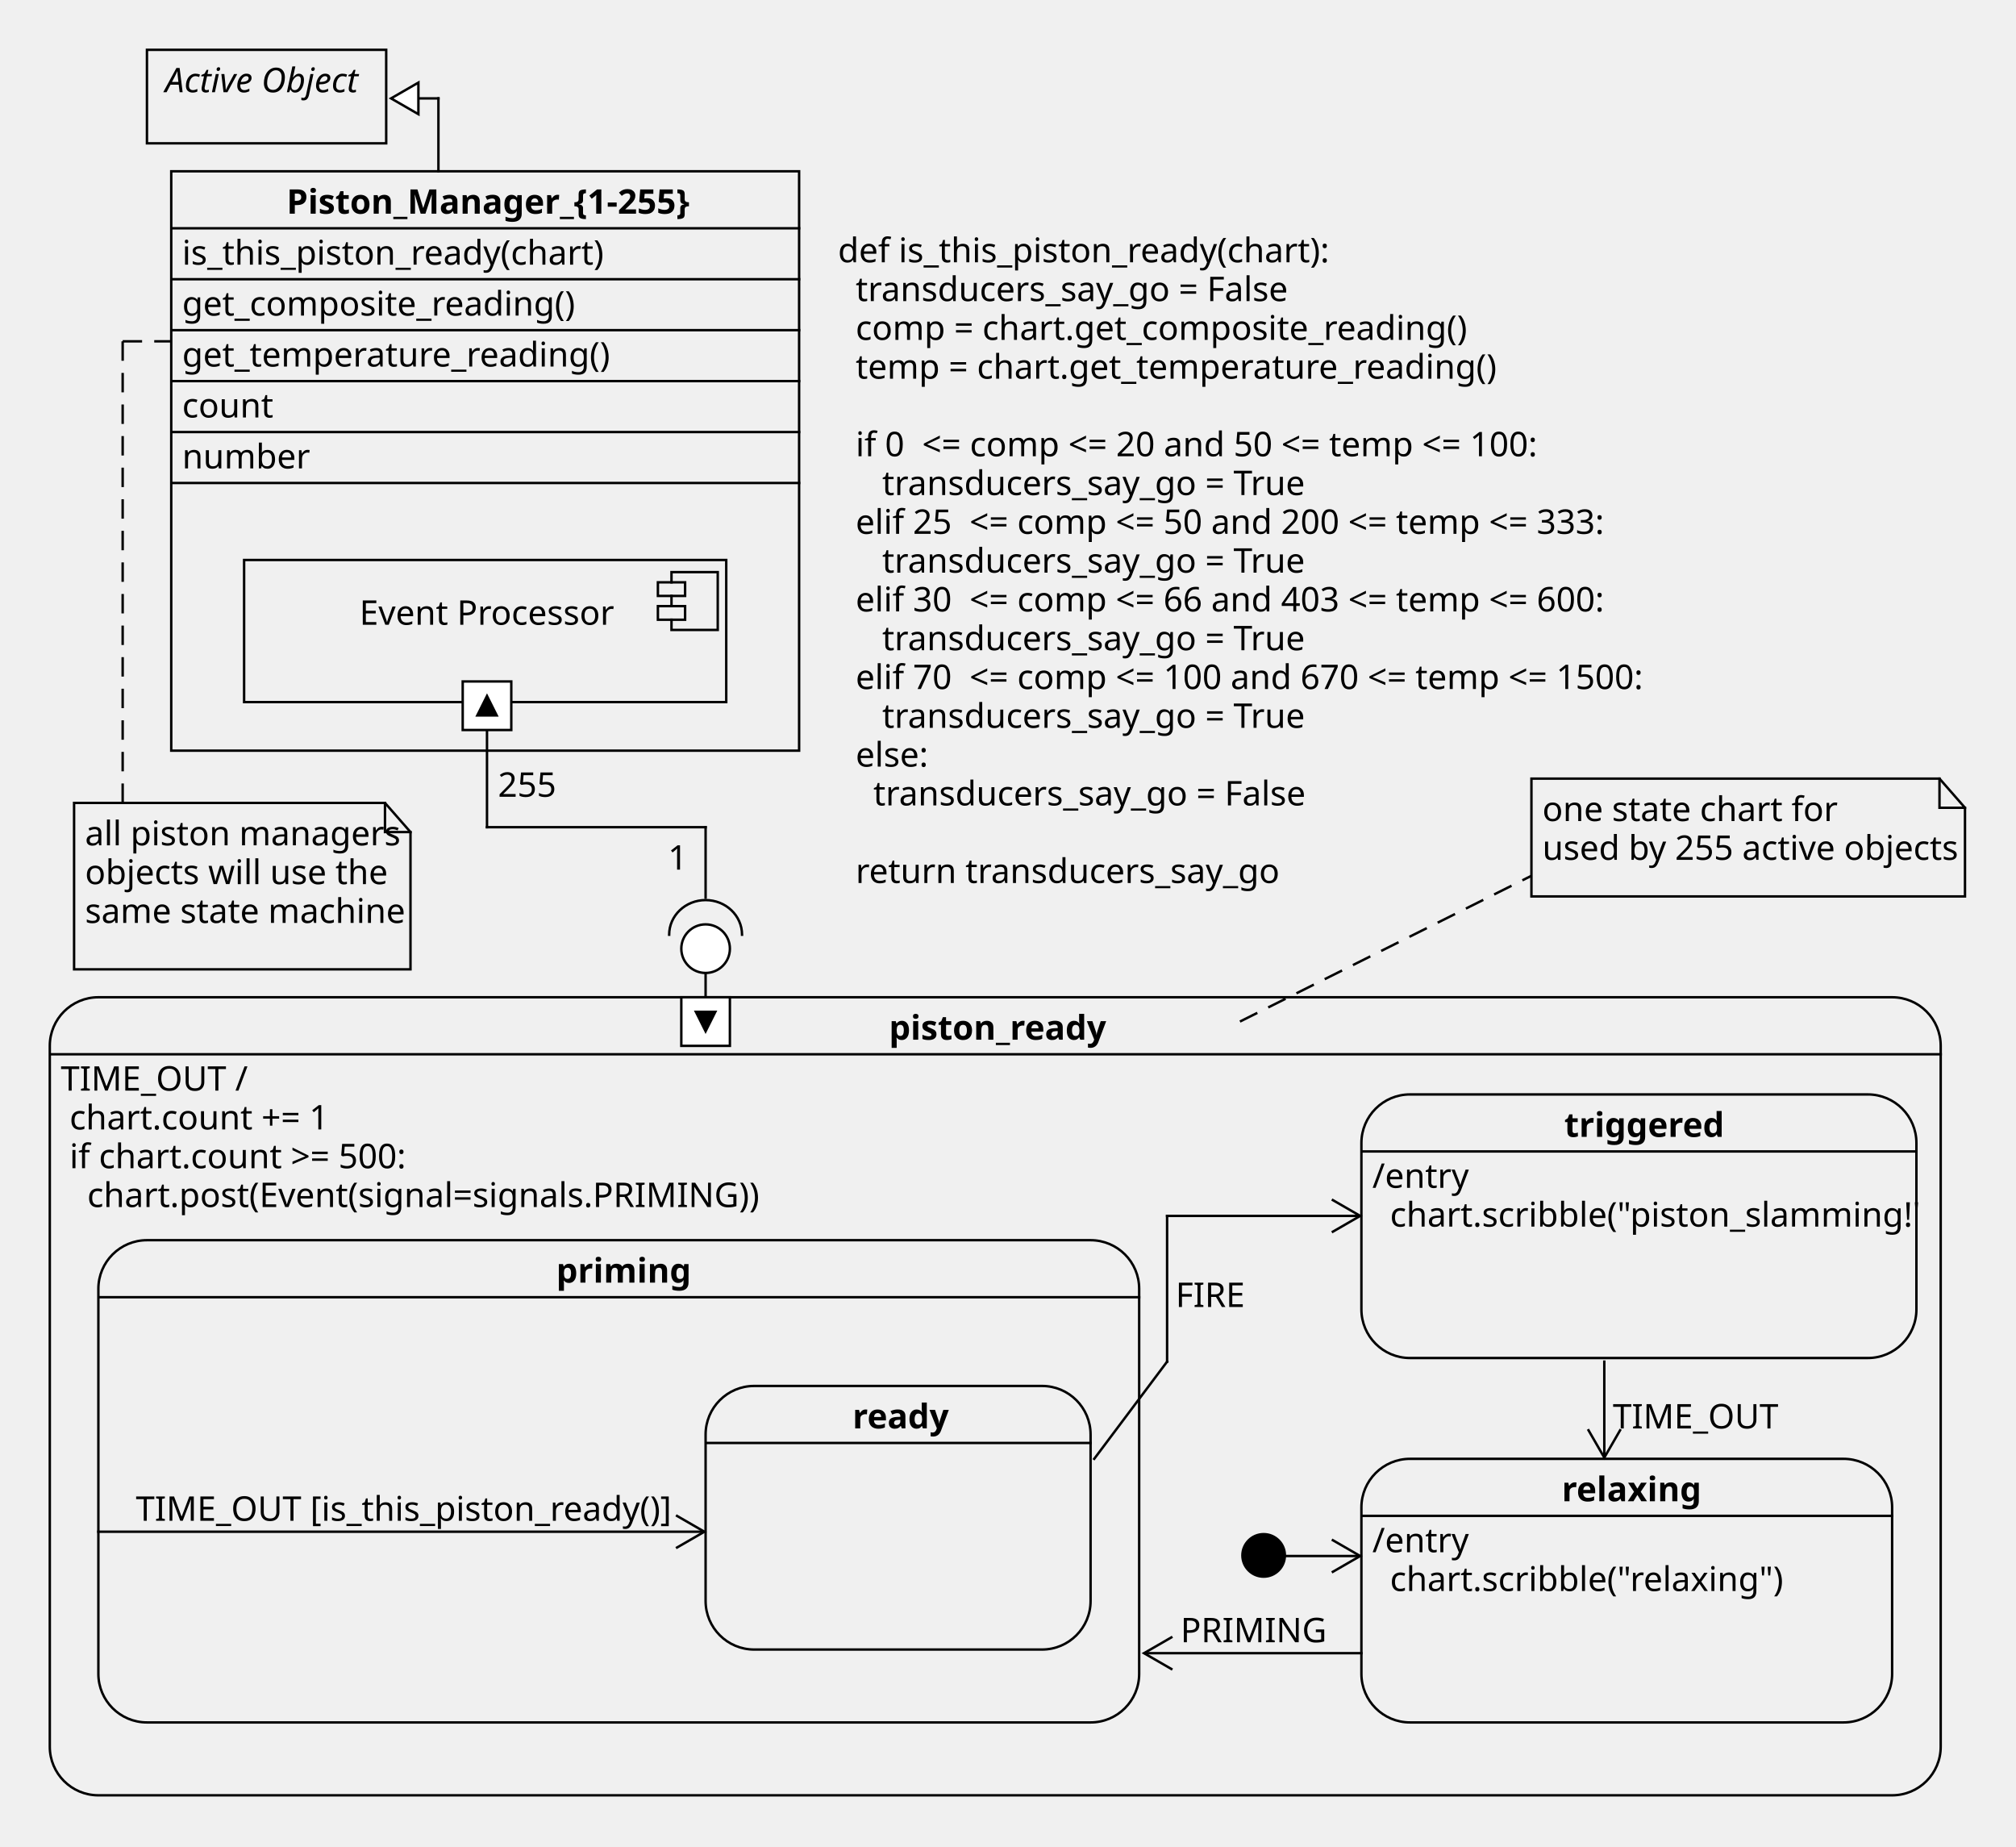
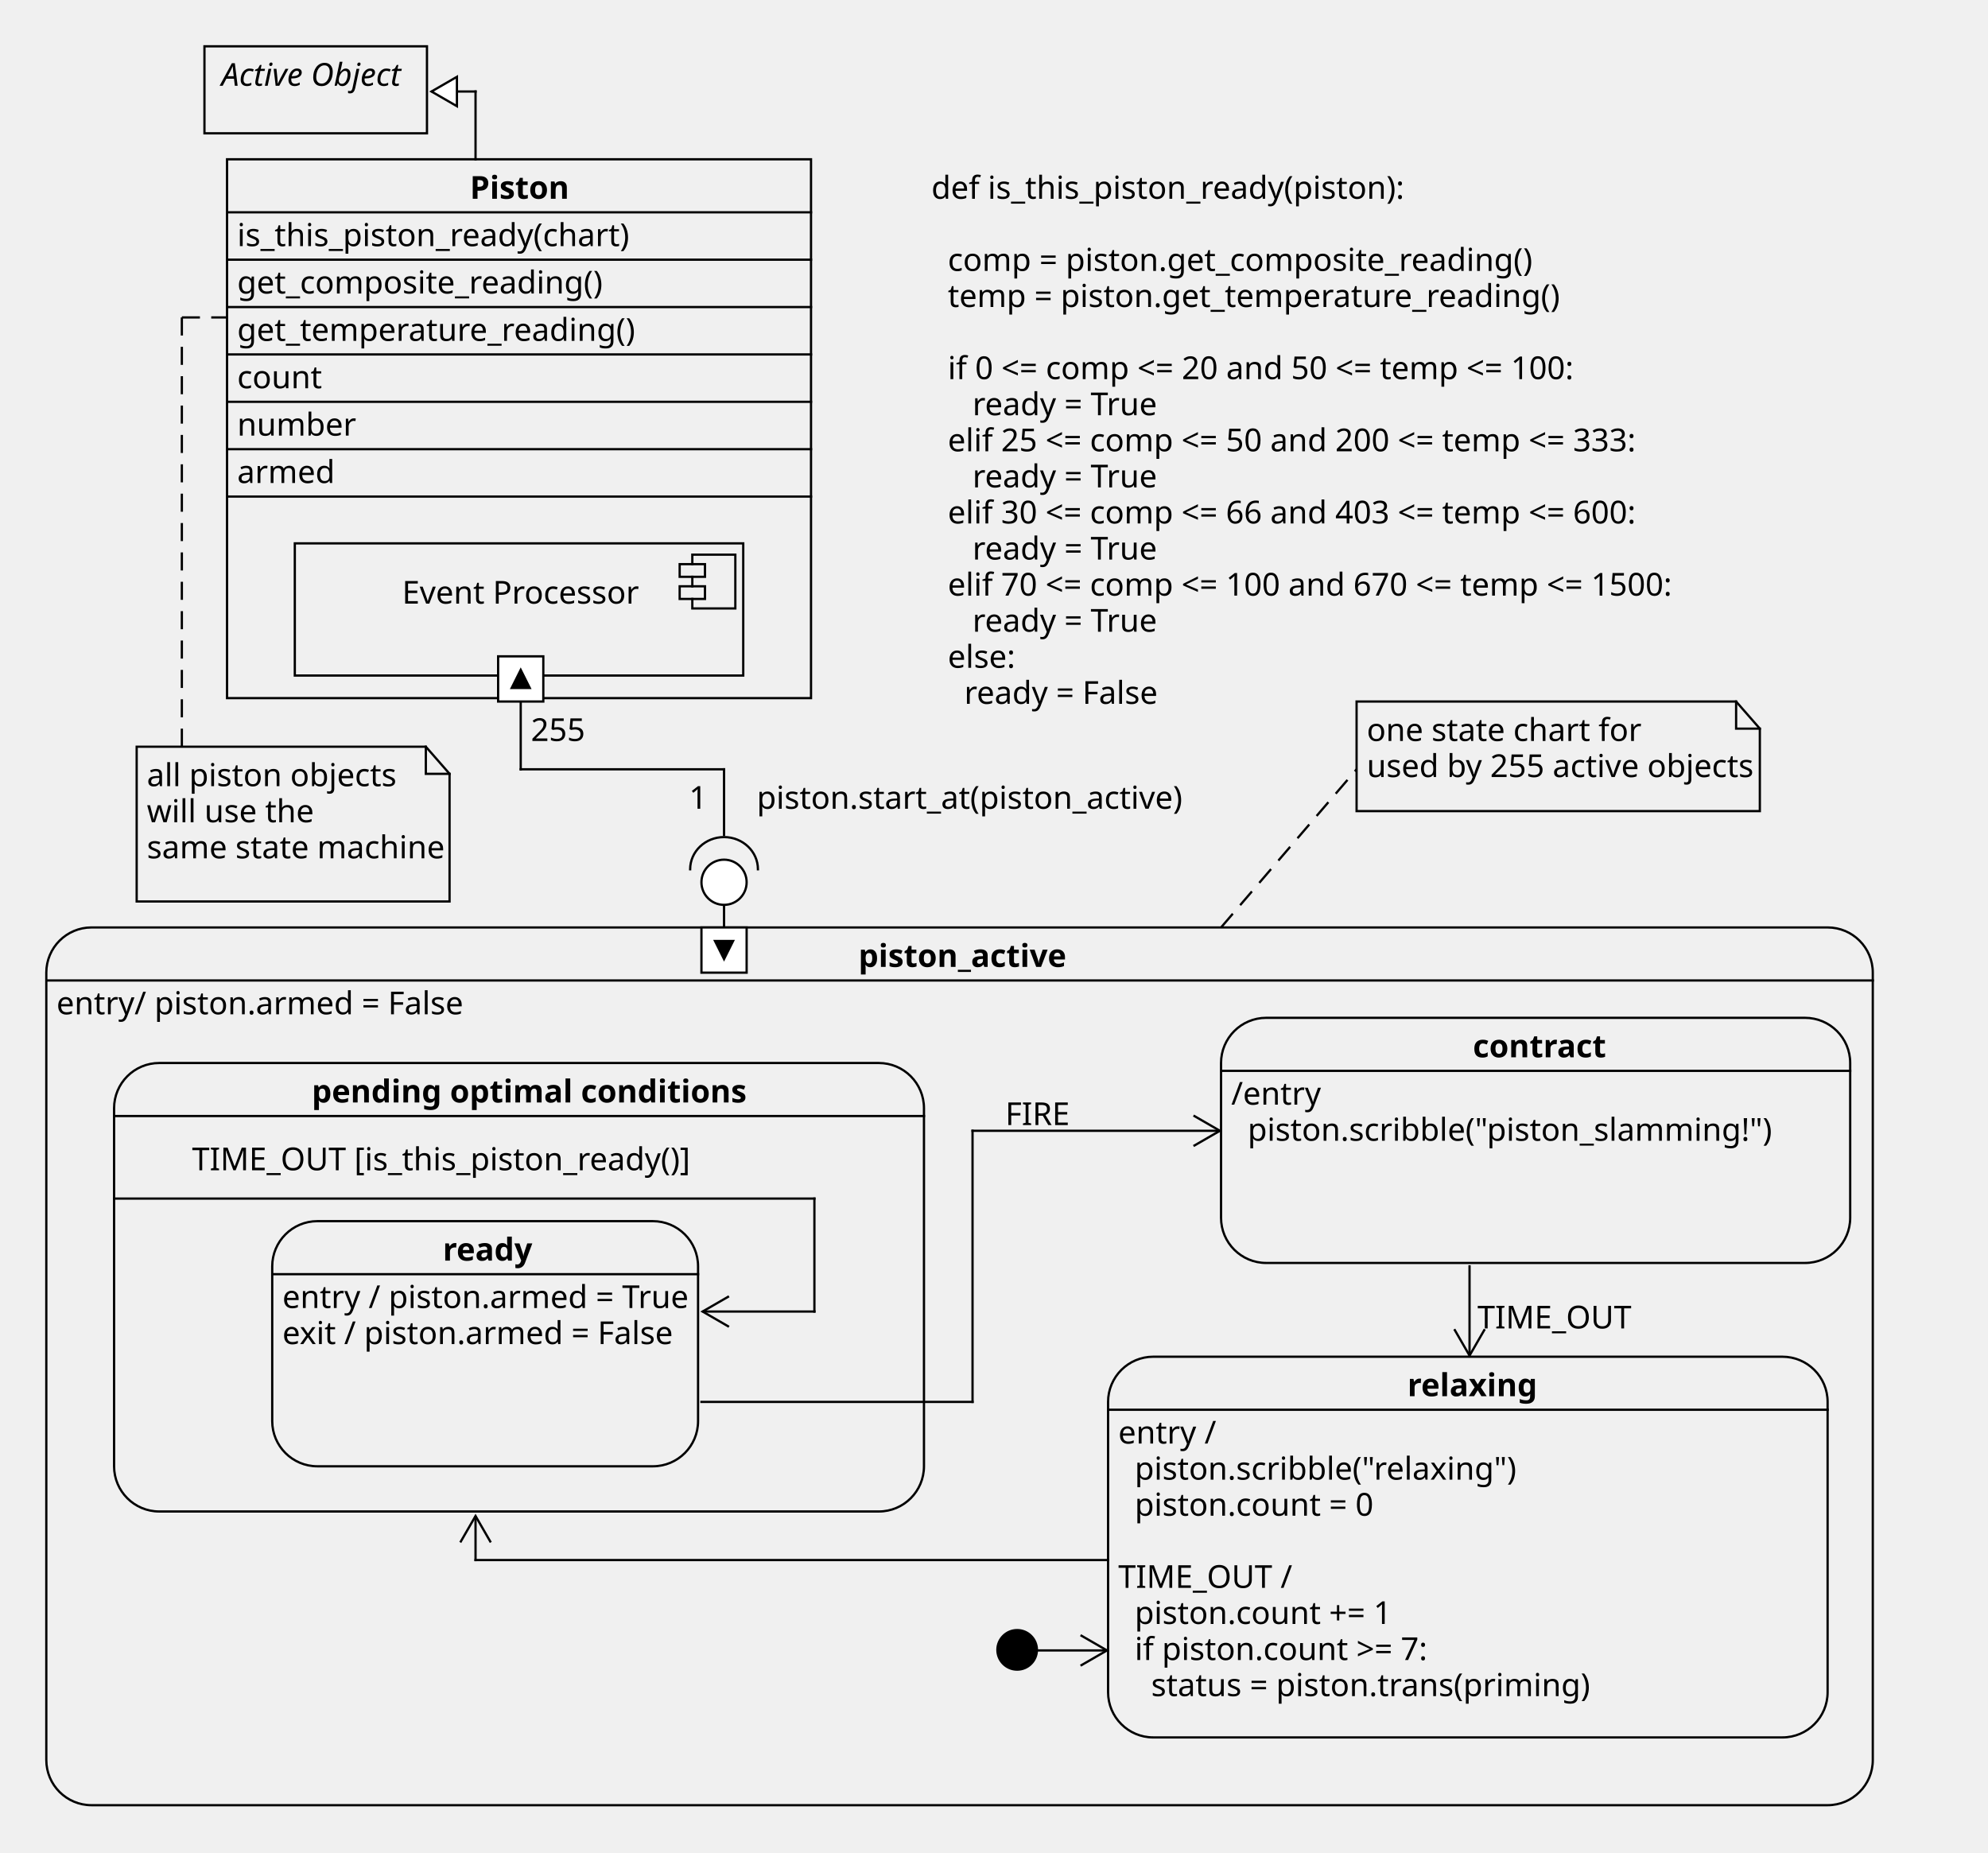
- <svg xmlns="http://www.w3.org/2000/svg" fill-opacity="1" color-rendering="auto" color-interpolation="auto" text-rendering="auto" stroke="black" stroke-linecap="square" width="830" stroke-miterlimit="10" shape-rendering="auto" stroke-opacity="1" fill="black" stroke-dasharray="none" font-weight="normal" stroke-width="1" viewBox="290 100 830 760" height="760" font-family="'Dialog'" font-style="normal" stroke-linejoin="miter" font-size="12px" stroke-dashoffset="0" image-rendering="auto">
+ <svg xmlns="http://www.w3.org/2000/svg" fill-opacity="1" color-rendering="auto" color-interpolation="auto" text-rendering="auto" stroke="black" stroke-linecap="square" width="880" stroke-miterlimit="10" shape-rendering="auto" stroke-opacity="1" fill="black" stroke-dasharray="none" font-weight="normal" stroke-width="1" viewBox="30 -10 880 820" height="820" font-family="'Dialog'" font-style="normal" stroke-linejoin="miter" font-size="12px" stroke-dashoffset="0" image-rendering="auto">
  <defs id="genericDefs" />
  <g>
    <defs id="defs1">
      <clipPath clipPathUnits="userSpaceOnUse" id="clipPath1">
        <path d="M0 0 L2147483647 0 L2147483647 2147483647 L0 2147483647 L0 0 Z" />
      </clipPath>
      <clipPath clipPathUnits="userSpaceOnUse" id="clipPath2">
+         <path d="M0 0 L0 30 L200 30 L200 0 Z" />
+       </clipPath>
+       <clipPath clipPathUnits="userSpaceOnUse" id="clipPath3">
+         <path d="M0 0 L0 30 L60 30 L60 0 Z" />
+       </clipPath>
+       <clipPath clipPathUnits="userSpaceOnUse" id="clipPath4">
+         <path d="M0 0 L0 30 L240 30 L240 0 Z" />
+       </clipPath>
+       <clipPath clipPathUnits="userSpaceOnUse" id="clipPath5">
        <path d="M0 0 L0 30 L20 30 L20 0 Z" />
      </clipPath>
-       <clipPath clipPathUnits="userSpaceOnUse" id="clipPath3">
+       <clipPath clipPathUnits="userSpaceOnUse" id="clipPath6">
        <path d="M0 0 L0 30 L40 30 L40 0 Z" />
      </clipPath>
-       <clipPath clipPathUnits="userSpaceOnUse" id="clipPath4">
+       <clipPath clipPathUnits="userSpaceOnUse" id="clipPath7">
        <path d="M0 0 L0 70 L140 70 L140 0 Z" />
      </clipPath>
-       <clipPath clipPathUnits="userSpaceOnUse" id="clipPath5">
+       <clipPath clipPathUnits="userSpaceOnUse" id="clipPath8">
        <path d="M0 0 L0 50 L180 50 L180 0 Z" />
      </clipPath>
-       <clipPath clipPathUnits="userSpaceOnUse" id="clipPath6">
-         <path d="M0 0 L0 330 L440 330 L440 0 Z" />
-       </clipPath>
-       <clipPath clipPathUnits="userSpaceOnUse" id="clipPath7">
+       <clipPath clipPathUnits="userSpaceOnUse" id="clipPath9">
        <path d="M0 0 L0 20 L20 20 L20 0 Z" />
      </clipPath>
-       <clipPath clipPathUnits="userSpaceOnUse" id="clipPath8">
+       <clipPath clipPathUnits="userSpaceOnUse" id="clipPath10">
        <path d="M0 0 L0 60 L200 60 L200 0 Z" />
      </clipPath>
-       <clipPath clipPathUnits="userSpaceOnUse" id="clipPath9">
-         <path d="M0 0 L0 330 L780 330 L780 0 Z" />
-       </clipPath>
-       <clipPath clipPathUnits="userSpaceOnUse" id="clipPath10">
-         <path d="M0 0 L0 110 L220 110 L220 0 Z" />
-       </clipPath>
      <clipPath clipPathUnits="userSpaceOnUse" id="clipPath11">
-         <path d="M0 0 L0 110 L230 110 L230 0 Z" />
+         <path d="M0 0 L0 390 L810 390 L810 0 Z" />
      </clipPath>
      <clipPath clipPathUnits="userSpaceOnUse" id="clipPath12">
-         <path d="M0 0 L0 200 L430 200 L430 0 Z" />
+         <path d="M0 0 L0 170 L320 170 L320 0 Z" />
      </clipPath>
      <clipPath clipPathUnits="userSpaceOnUse" id="clipPath13">
-         <path d="M0 0 L0 110 L160 110 L160 0 Z" />
+         <path d="M0 0 L0 110 L280 110 L280 0 Z" />
      </clipPath>
      <clipPath clipPathUnits="userSpaceOnUse" id="clipPath14">
+         <path d="M0 0 L0 200 L360 200 L360 0 Z" />
+       </clipPath>
+       <clipPath clipPathUnits="userSpaceOnUse" id="clipPath15">
+         <path d="M0 0 L0 110 L190 110 L190 0 Z" />
+       </clipPath>
+       <clipPath clipPathUnits="userSpaceOnUse" id="clipPath16">
        <path d="M0 0 L0 40 L100 40 L100 0 Z" />
      </clipPath>
-       <clipPath clipPathUnits="userSpaceOnUse" id="clipPath15">
+       <clipPath clipPathUnits="userSpaceOnUse" id="clipPath17">
        <path d="M0 0 L0 240 L260 240 L260 0 Z" />
      </clipPath>
-       <clipPath clipPathUnits="userSpaceOnUse" id="clipPath16">
+       <clipPath clipPathUnits="userSpaceOnUse" id="clipPath18">
+         <path d="M0 0 L0 270 L460 270 L460 0 Z" />
+       </clipPath>
+       <clipPath clipPathUnits="userSpaceOnUse" id="clipPath19">
        <path d="M0 0 L0 220 L50 220 L50 0 Z" />
      </clipPath>
-       <clipPath clipPathUnits="userSpaceOnUse" id="clipPath17">
-         <path d="M0 0 L0 90 L150 90 L150 0 Z" />
-       </clipPath>
-       <clipPath clipPathUnits="userSpaceOnUse" id="clipPath18">
+       <clipPath clipPathUnits="userSpaceOnUse" id="clipPath20">
+         <path d="M0 0 L0 100 L90 100 L90 0 Z" />
+       </clipPath>
+       <clipPath clipPathUnits="userSpaceOnUse" id="clipPath21">
        <path d="M0 0 L0 30 L70 30 L70 0 Z" />
      </clipPath>
-       <clipPath clipPathUnits="userSpaceOnUse" id="clipPath19">
+       <clipPath clipPathUnits="userSpaceOnUse" id="clipPath22">
        <path d="M0 0 L0 60 L30 60 L30 0 Z" />
      </clipPath>
-       <clipPath clipPathUnits="userSpaceOnUse" id="clipPath20">
-         <path d="M0 0 L0 120 L130 120 L130 0 Z" />
-       </clipPath>
-       <clipPath clipPathUnits="userSpaceOnUse" id="clipPath21">
-         <path d="M0 0 L0 40 L120 40 L120 0 Z" />
-       </clipPath>
-       <clipPath clipPathUnits="userSpaceOnUse" id="clipPath22">
+       <clipPath clipPathUnits="userSpaceOnUse" id="clipPath23">
+         <path d="M0 0 L0 110 L130 110 L130 0 Z" />
+       </clipPath>
+       <clipPath clipPathUnits="userSpaceOnUse" id="clipPath24">
+         <path d="M0 0 L0 50 L310 50 L310 0 Z" />
+       </clipPath>
+       <clipPath clipPathUnits="userSpaceOnUse" id="clipPath25">
        <path d="M0 0 L0 70 L100 70 L100 0 Z" />
      </clipPath>
-       <clipPath clipPathUnits="userSpaceOnUse" id="clipPath23">
-         <path d="M0 0 L0 130 L140 130 L140 0 Z" />
-       </clipPath>
-       <clipPath clipPathUnits="userSpaceOnUse" id="clipPath24">
-         <path d="M0 0 L0 40 L280 40 L280 0 Z" />
-       </clipPath>
-       <clipPath clipPathUnits="userSpaceOnUse" id="clipPath25">
+       <clipPath clipPathUnits="userSpaceOnUse" id="clipPath26">
+         <path d="M0 0 L0 150 L260 150 L260 0 Z" />
+       </clipPath>
+       <clipPath clipPathUnits="userSpaceOnUse" id="clipPath27">
+         <path d="M0 0 L0 80 L340 80 L340 0 Z" />
+       </clipPath>
+       <clipPath clipPathUnits="userSpaceOnUse" id="clipPath28">
        <path d="M0 0 L0 60 L50 60 L50 0 Z" />
      </clipPath>
    </defs>
-     <g font-family="sans-serif" font-size="14px" transform="translate(560,440)">
-       <text x="5" xml:space="preserve" y="17.969" clip-path="url(#clipPath2)" stroke="none">1</text>
-     </g>
-     <g font-family="sans-serif" font-size="14px" transform="translate(490,410)">
-       <text x="5" xml:space="preserve" y="17.969" clip-path="url(#clipPath3)" stroke="none">255</text>
-     </g>
-     <g fill="rgb(255,255,255)" fill-opacity="0" transform="translate(320,430)" stroke-opacity="0" stroke="rgb(255,255,255)">
-       <path d="M0.5 0.5 L128.5 0.5 L139 12.5 L139 69 L0.5 69 Z" stroke="none" clip-path="url(#clipPath4)" />
-     </g>
-     <g transform="translate(320,430)">
-       <path fill="none" d="M0.5 0.5 L128.5 0.5 L139 12.5 L139 69 L0.5 69 Z" clip-path="url(#clipPath4)" />
-       <path fill="none" d="M128.5 0.5 L128.5 12.5 L139 12.5" clip-path="url(#clipPath4)" />
-       <text x="5" font-size="14px" y="17.969" clip-path="url(#clipPath4)" font-family="sans-serif" stroke="none" xml:space="preserve">all piston managers</text>
-       <text x="5" font-size="14px" y="33.938" clip-path="url(#clipPath4)" font-family="sans-serif" stroke="none" xml:space="preserve">objects will use the</text>
-       <text x="5" font-size="14px" y="49.906" clip-path="url(#clipPath4)" font-family="sans-serif" stroke="none" xml:space="preserve">same state machine</text>
-     </g>
-     <g fill="rgb(255,255,255)" fill-opacity="0" transform="translate(920,420)" stroke-opacity="0" stroke="rgb(255,255,255)">
-       <path d="M0.5 0.5 L168.5 0.5 L179 12.5 L179 49 L0.5 49 Z" stroke="none" clip-path="url(#clipPath5)" />
-     </g>
-     <g transform="translate(920,420)">
-       <path fill="none" d="M0.5 0.5 L168.5 0.5 L179 12.5 L179 49 L0.5 49 Z" clip-path="url(#clipPath5)" />
-       <path fill="none" d="M168.5 0.5 L168.5 12.5 L179 12.5" clip-path="url(#clipPath5)" />
-       <text x="5" font-size="14px" y="17.969" clip-path="url(#clipPath5)" font-family="sans-serif" stroke="none" xml:space="preserve">one state chart for </text>
-       <text x="5" font-size="14px" y="33.938" clip-path="url(#clipPath5)" font-family="sans-serif" stroke="none" xml:space="preserve">used by 255 active objects</text>
-     </g>
-     <g font-family="sans-serif" font-size="14px" transform="translate(630,190)">
-       <text x="5" xml:space="preserve" y="17.969" clip-path="url(#clipPath6)" stroke="none">def is_this_piston_ready(chart):</text>
-       <text x="5" xml:space="preserve" y="33.938" clip-path="url(#clipPath6)" stroke="none">  transducers_say_go = False</text>
-       <text x="5" xml:space="preserve" y="49.906" clip-path="url(#clipPath6)" stroke="none">  comp = chart.get_composite_reading()</text>
-       <text x="5" xml:space="preserve" y="65.875" clip-path="url(#clipPath6)" stroke="none">  temp = chart.get_temperature_reading()</text>
-       <text x="5" xml:space="preserve" y="81.844" clip-path="url(#clipPath6)" stroke="none"> </text>
-       <text x="5" xml:space="preserve" y="97.812" clip-path="url(#clipPath6)" stroke="none">  if 0  &lt;= comp &lt;= 20 and 50 &lt;= temp &lt;= 100:</text>
-       <text x="5" xml:space="preserve" y="113.781" clip-path="url(#clipPath6)" stroke="none">     transducers_say_go = True</text>
-       <text x="5" xml:space="preserve" y="129.75" clip-path="url(#clipPath6)" stroke="none">  elif 25  &lt;= comp &lt;= 50 and 200 &lt;= temp &lt;= 333:</text>
-       <text x="5" xml:space="preserve" y="145.719" clip-path="url(#clipPath6)" stroke="none">     transducers_say_go = True</text>
-       <text x="5" xml:space="preserve" y="161.688" clip-path="url(#clipPath6)" stroke="none">  elif 30  &lt;= comp &lt;= 66 and 403 &lt;= temp &lt;= 600:</text>
-       <text x="5" xml:space="preserve" y="177.656" clip-path="url(#clipPath6)" stroke="none">     transducers_say_go = True</text>
-       <text x="5" xml:space="preserve" y="193.625" clip-path="url(#clipPath6)" stroke="none">  elif 70  &lt;= comp &lt;= 100 and 670 &lt;= temp &lt;= 1500:</text>
-       <text x="5" xml:space="preserve" y="209.594" clip-path="url(#clipPath6)" stroke="none">     transducers_say_go = True</text>
-       <text x="5" xml:space="preserve" y="225.562" clip-path="url(#clipPath6)" stroke="none">  else:</text>
-       <text x="5" xml:space="preserve" y="241.531" clip-path="url(#clipPath6)" stroke="none">    transducers_say_go = False</text>
-       <text x="5" xml:space="preserve" y="257.5" clip-path="url(#clipPath6)" stroke="none">    </text>
-       <text x="5" xml:space="preserve" y="273.469" clip-path="url(#clipPath6)" stroke="none">  return transducers_say_go</text>
-       <text x="5" xml:space="preserve" y="321.375" clip-path="url(#clipPath6)" stroke="none">     </text>
-     </g>
-     <g transform="translate(800,730)">
-       <circle r="8.75" clip-path="url(#clipPath7)" cx="10.25" cy="10.25" stroke="none" />
-       <circle fill="none" r="8.75" clip-path="url(#clipPath7)" cx="10.25" cy="10.25" />
-     </g>
-     <g fill="rgb(255,255,255)" fill-opacity="0" transform="translate(390,330)" stroke-opacity="0" stroke="rgb(255,255,255)">
-       <rect x="170.86" width="11.2" height="5.6" y="9.7" clip-path="url(#clipPath8)" stroke="none" />
-     </g>
-     <g transform="translate(390,330)">
-       <rect fill="none" x="170.86" width="11.2" height="5.6" y="9.7" clip-path="url(#clipPath8)" />
-     </g>
-     <g fill="rgb(255,255,255)" fill-opacity="0" transform="translate(390,330)" stroke-opacity="0" stroke="rgb(255,255,255)">
-       <rect x="170.86" width="11.2" height="5.6" y="19.5" clip-path="url(#clipPath8)" stroke="none" />
-     </g>
-     <g transform="translate(390,330)">
-       <rect fill="none" x="170.86" width="11.2" height="5.6" y="19.5" clip-path="url(#clipPath8)" />
-       <path fill="none" d="M176.46 15.3 L176.46 19.5" clip-path="url(#clipPath8)" />
-       <path fill="none" d="M176.46 9.7 L176.46 5.5 L195.5 5.5 L195.5 29.3 L176.46 29.3 L176.46 25.1" clip-path="url(#clipPath8)" />
-     </g>
-     <g fill="rgb(255,255,255)" fill-opacity="0" transform="translate(390,330)" stroke-opacity="0" stroke="rgb(255,255,255)">
-       <rect x="0.5" width="198.5" height="58.5" y="0.5" clip-path="url(#clipPath8)" stroke="none" />
-     </g>
-     <g transform="translate(390,330)">
-       <rect fill="none" x="0.5" width="198.5" height="58.5" y="0.5" clip-path="url(#clipPath8)" />
-       <text x="48" font-size="14px" y="27.169" clip-path="url(#clipPath8)" font-family="sans-serif" stroke="none" xml:space="preserve">Event Processor</text>
-     </g>
-     <g fill="rgb(255,255,255)" fill-opacity="0" transform="translate(310,510)" stroke-opacity="0" stroke="rgb(255,255,255)">
-       <rect x="0.5" y="0.5" clip-path="url(#clipPath9)" width="778.5" rx="20" ry="20" height="328.5" stroke="none" />
-     </g>
-     <g transform="translate(310,510)">
-       <rect x="0.5" y="0.5" clip-path="url(#clipPath9)" fill="none" width="778.5" rx="20" ry="20" height="328.5" />
-       <text x="346" font-size="14px" y="17.969" clip-path="url(#clipPath9)" font-family="sans-serif" stroke="none" font-weight="bold" xml:space="preserve">piston_ready</text>
-       <path fill="none" d="M1 23.969 L779 23.969" clip-path="url(#clipPath9)" />
-       <text x="5" font-size="14px" y="38.938" clip-path="url(#clipPath9)" font-family="sans-serif" stroke="none" xml:space="preserve">TIME_OUT /</text>
-       <text x="5" font-size="14px" y="54.906" clip-path="url(#clipPath9)" font-family="sans-serif" stroke="none" xml:space="preserve">	chart.count += 1</text>
-       <text x="5" font-size="14px" y="70.875" clip-path="url(#clipPath9)" font-family="sans-serif" stroke="none" xml:space="preserve">	if chart.count &gt;= 500:</text>
-       <text x="5" font-size="14px" y="86.844" clip-path="url(#clipPath9)" font-family="sans-serif" stroke="none" xml:space="preserve">	  chart.post(Event(signal=signals.PRIMING))</text>
-     </g>
-     <g fill="rgb(255,255,255)" fill-opacity="0" transform="translate(850,700)" stroke-opacity="0" stroke="rgb(255,255,255)">
-       <rect x="0.5" y="0.5" clip-path="url(#clipPath10)" width="218.5" rx="20" ry="20" height="108.5" stroke="none" />
-     </g>
-     <g transform="translate(850,700)">
-       <rect x="0.5" y="0.5" clip-path="url(#clipPath10)" fill="none" width="218.5" rx="20" ry="20" height="108.5" />
-       <text x="83" font-size="14px" y="17.969" clip-path="url(#clipPath10)" font-family="sans-serif" stroke="none" font-weight="bold" xml:space="preserve">relaxing</text>
-       <path fill="none" d="M1 23.969 L219 23.969" clip-path="url(#clipPath10)" />
-       <text x="5" font-size="14px" y="38.938" clip-path="url(#clipPath10)" font-family="sans-serif" stroke="none" xml:space="preserve">/entry </text>
-       <text x="5" font-size="14px" y="54.906" clip-path="url(#clipPath10)" font-family="sans-serif" stroke="none" xml:space="preserve">  chart.scribble("relaxing")</text>
-     </g>
-     <g fill="rgb(255,255,255)" fill-opacity="0" transform="translate(850,550)" stroke-opacity="0" stroke="rgb(255,255,255)">
-       <rect x="0.5" y="0.5" clip-path="url(#clipPath11)" width="228.5" rx="20" ry="20" height="108.5" stroke="none" />
-     </g>
-     <g transform="translate(850,550)">
-       <rect x="0.5" y="0.5" clip-path="url(#clipPath11)" fill="none" width="228.5" rx="20" ry="20" height="108.5" />
-       <text x="84" font-size="14px" y="17.969" clip-path="url(#clipPath11)" font-family="sans-serif" stroke="none" font-weight="bold" xml:space="preserve">triggered</text>
-       <path fill="none" d="M1 23.969 L229 23.969" clip-path="url(#clipPath11)" />
-       <text x="5" font-size="14px" y="38.938" clip-path="url(#clipPath11)" font-family="sans-serif" stroke="none" xml:space="preserve">/entry </text>
-       <text x="5" font-size="14px" y="54.906" clip-path="url(#clipPath11)" font-family="sans-serif" stroke="none" xml:space="preserve">  chart.scribble("piston_slamming!")</text>
-     </g>
-     <g fill="rgb(255,255,255)" fill-opacity="0" transform="translate(330,610)" stroke-opacity="0" stroke="rgb(255,255,255)">
-       <rect x="0.5" y="0.5" clip-path="url(#clipPath12)" width="428.5" rx="20" ry="20" height="198.5" stroke="none" />
-     </g>
-     <g transform="translate(330,610)">
-       <rect x="0.5" y="0.5" clip-path="url(#clipPath12)" fill="none" width="428.5" rx="20" ry="20" height="198.5" />
-       <text x="189" font-size="14px" y="17.969" clip-path="url(#clipPath12)" font-family="sans-serif" stroke="none" font-weight="bold" xml:space="preserve">priming</text>
-       <path fill="none" d="M1 23.969 L429 23.969" clip-path="url(#clipPath12)" />
-     </g>
-     <g fill="rgb(255,255,255)" fill-opacity="0" transform="translate(580,670)" stroke-opacity="0" stroke="rgb(255,255,255)">
-       <rect x="0.5" y="0.5" clip-path="url(#clipPath13)" width="158.5" rx="20" ry="20" height="108.5" stroke="none" />
-     </g>
-     <g transform="translate(580,670)">
-       <rect x="0.5" y="0.5" clip-path="url(#clipPath13)" fill="none" width="158.5" rx="20" ry="20" height="108.5" />
-       <text x="61" font-size="14px" y="17.969" clip-path="url(#clipPath13)" font-family="sans-serif" stroke="none" font-weight="bold" xml:space="preserve">ready</text>
-       <path fill="none" d="M1 23.969 L159 23.969" clip-path="url(#clipPath13)" />
-     </g>
-     <g fill="rgb(255,255,255)" fill-opacity="0" transform="translate(350,120)" stroke-opacity="0" stroke="rgb(255,255,255)">
-       <rect x="0.5" width="98.5" height="38.5" y="0.5" clip-path="url(#clipPath14)" stroke="none" />
-     </g>
-     <g transform="translate(350,120)">
-       <rect fill="none" x="0.5" width="98.5" height="38.5" y="0.5" clip-path="url(#clipPath14)" />
-       <text x="8" font-size="14px" y="17.969" clip-path="url(#clipPath14)" font-family="sans-serif" font-style="italic" stroke="none" xml:space="preserve">Active Object</text>
-     </g>
-     <g fill="rgb(255,255,255)" fill-opacity="0" transform="translate(360,170)" stroke-opacity="0" stroke="rgb(255,255,255)">
-       <rect x="0.5" width="258.5" height="238.5" y="0.5" clip-path="url(#clipPath15)" stroke="none" />
-     </g>
-     <g transform="translate(360,170)">
-       <rect fill="none" x="0.5" width="258.5" height="238.5" y="0.5" clip-path="url(#clipPath15)" />
-       <text x="48" font-size="14px" y="17.969" clip-path="url(#clipPath15)" font-family="sans-serif" stroke="none" font-weight="bold" xml:space="preserve">Piston_Manager_{1-255}</text>
-       <path fill="none" d="M1 23.969 L259 23.969" clip-path="url(#clipPath15)" />
-       <text x="5" font-size="14px" y="38.938" clip-path="url(#clipPath15)" font-family="sans-serif" stroke="none" xml:space="preserve">is_this_piston_ready(chart)</text>
-       <path fill="none" d="M1 44.938 L259 44.938" clip-path="url(#clipPath15)" />
-       <text x="5" font-size="14px" y="59.906" clip-path="url(#clipPath15)" font-family="sans-serif" stroke="none" xml:space="preserve">get_composite_reading()</text>
-       <path fill="none" d="M1 65.906 L259 65.906" clip-path="url(#clipPath15)" />
-       <text x="5" font-size="14px" y="80.875" clip-path="url(#clipPath15)" font-family="sans-serif" stroke="none" xml:space="preserve">get_temperature_reading()</text>
-       <path fill="none" d="M1 86.875 L259 86.875" clip-path="url(#clipPath15)" />
-       <text x="5" font-size="14px" y="101.844" clip-path="url(#clipPath15)" font-family="sans-serif" stroke="none" xml:space="preserve">count</text>
-       <path fill="none" d="M1 107.844 L259 107.844" clip-path="url(#clipPath15)" />
-       <text x="5" font-size="14px" y="122.812" clip-path="url(#clipPath15)" font-family="sans-serif" stroke="none" xml:space="preserve">number</text>
-       <path fill="none" d="M1 128.812 L259 128.812" clip-path="url(#clipPath15)" />
-     </g>
-     <g stroke-dasharray="8,5" stroke-miterlimit="5" transform="translate(330,230)" stroke-linecap="butt">
-       <path fill="none" d="M10.5 200.5 L10.5 10.5" clip-path="url(#clipPath16)" />
-       <path fill="none" d="M10.5 10.5 L30.5 10.5" clip-path="url(#clipPath16)" />
-     </g>
-     <g stroke-dasharray="8,5" stroke-miterlimit="5" transform="translate(790,450)" stroke-linecap="butt">
-       <path fill="none" d="M10.5 70.5 L130.5 10.5" clip-path="url(#clipPath17)" />
-     </g>
-     <g transform="translate(800,730)">
-       <path fill="none" d="M10.5 10.5 L49.5 10.5" clip-path="url(#clipPath18)" />
-       <path fill="none" d="M38.742 17 L50 10.5 L38.742 4" clip-path="url(#clipPath18)" />
-     </g>
-     <g transform="translate(570,480)">
-       <path fill="none" d="M10.5 11.5 L10.5 40.5" clip-path="url(#clipPath19)" />
-       <circle fill="white" r="10" clip-path="url(#clipPath19)" cx="10.5" cy="10.5" stroke="none" />
-       <circle fill="none" r="10" clip-path="url(#clipPath19)" cx="10.5" cy="10.5" />
-       <rect x="0.5" y="30.5" clip-path="url(#clipPath19)" fill="white" width="20" height="20" stroke="none" />
-       <rect fill="none" x="0.5" width="20" height="20" y="30.5" clip-path="url(#clipPath19)" />
-       <path d="M6.5 36.5 L14.5 36.5 L10.5 44.5 Z" clip-path="url(#clipPath19)" stroke="none" />
-       <path fill="none" d="M6.5 36.5 L14.5 36.5 L10.5 44.5 Z" clip-path="url(#clipPath19)" />
-     </g>
-     <g transform="translate(480,380)">
-       <path fill="none" d="M10.5 11.5 L10.5 60.5" clip-path="url(#clipPath20)" />
-       <path fill="none" d="M10.5 60.5 L100.5 60.5" clip-path="url(#clipPath20)" />
-       <path fill="none" d="M100.5 60.5 L100.5 89.5" clip-path="url(#clipPath20)" />
-       <rect x="0.5" y="0.5" clip-path="url(#clipPath20)" fill="white" width="20" height="20" stroke="none" />
-       <rect fill="none" x="0.5" width="20" height="20" y="0.5" clip-path="url(#clipPath20)" />
-       <path d="M10.5 6.5 L14.5 14.5 L6.5 14.5 Z" clip-path="url(#clipPath20)" stroke="none" />
-       <path fill="none" d="M10.5 6.5 L14.5 14.5 L6.5 14.5 Z" clip-path="url(#clipPath20)" />
-     </g>
-     <g fill="rgb(255,255,255)" fill-opacity="0" transform="translate(480,380)" stroke-opacity="0" stroke="rgb(255,255,255)">
-       <path d="M115.5 104.75 A15 14.25 0 0 0 85.5 104.75" stroke="none" clip-path="url(#clipPath20)" />
-     </g>
-     <g transform="translate(480,380)">
-       <path fill="none" d="M115.5 104.75 A15 14.25 0 0 0 85.5 104.75" clip-path="url(#clipPath20)" />
-     </g>
-     <g transform="translate(750,760)">
-       <path fill="none" d="M100.5 20.5 L11.5 20.5" clip-path="url(#clipPath21)" />
-       <path fill="none" d="M22.258 14 L11 20.5 L22.258 27" clip-path="url(#clipPath21)" />
-       <text x="26.031" font-size="14px" y="16" clip-path="url(#clipPath21)" font-family="sans-serif" stroke="none" xml:space="preserve">PRIMING</text>
-     </g>
-     <g transform="translate(940,650)">
-       <path fill="none" d="M10.5 10.5 L10.5 49.5" clip-path="url(#clipPath22)" />
-       <path fill="none" d="M4 38.742 L10.5 50 L17 38.742" clip-path="url(#clipPath22)" />
-       <text x="14" font-size="14px" y="37.984" clip-path="url(#clipPath22)" font-family="sans-serif" stroke="none" xml:space="preserve">TIME_OUT</text>
-     </g>
-     <g transform="translate(730,590)">
-       <path fill="none" d="M10.5 110.5 L40.5 70.5" clip-path="url(#clipPath23)" />
-       <path fill="none" d="M40.5 70.5 L40.5 10.5" clip-path="url(#clipPath23)" />
-       <path fill="none" d="M40.5 10.5 L119.5 10.5" clip-path="url(#clipPath23)" />
-       <path fill="none" d="M108.742 17 L120 10.5 L108.742 4" clip-path="url(#clipPath23)" />
-       <text x="44" font-size="14px" y="47.984" clip-path="url(#clipPath23)" font-family="sans-serif" stroke="none" xml:space="preserve">FIRE</text>
-     </g>
-     <g transform="translate(320,710)">
-       <path fill="none" d="M10.5 20.5 L259.5 20.5" clip-path="url(#clipPath24)" />
-       <path fill="none" d="M248.742 27 L260 20.5 L248.742 14" clip-path="url(#clipPath24)" />
-       <text x="25.914" font-size="14px" y="16" clip-path="url(#clipPath24)" font-family="sans-serif" stroke="none" xml:space="preserve">TIME_OUT [is_this_piston_ready()]</text>
-     </g>
-     <g transform="translate(440,130)">
-       <path fill="none" d="M11.5 10.5 L30.5 10.5" clip-path="url(#clipPath25)" />
-       <path fill="none" d="M30.5 10.5 L30.5 40.5" clip-path="url(#clipPath25)" />
-       <path fill="white" d="M22.258 17 L11 10.5 L22.258 4 Z" clip-path="url(#clipPath25)" stroke="none" />
-       <path fill="none" d="M22.258 17 L11 10.5 L22.258 4 Z" clip-path="url(#clipPath25)" />
+     <g font-family="sans-serif" font-size="14px" transform="translate(360,330)">
+       <text x="5" xml:space="preserve" y="17.969" clip-path="url(#clipPath2)" stroke="none">piston.start_at(piston_active)</text>
+     </g>
+     <g font-family="sans-serif" font-size="14px" transform="translate(470,470)">
+       <text x="5" xml:space="preserve" y="17.969" clip-path="url(#clipPath3)" stroke="none">FIRE</text>
+     </g>
+     <g font-family="sans-serif" font-size="14px" transform="translate(110,490)">
+       <text x="5" xml:space="preserve" y="17.969" clip-path="url(#clipPath4)" stroke="none">TIME_OUT [is_this_piston_ready()]</text>
+     </g>
+     <g font-family="sans-serif" font-size="14px" transform="translate(330,330)">
+       <text x="5" xml:space="preserve" y="17.969" clip-path="url(#clipPath5)" stroke="none">1</text>
+     </g>
+     <g font-family="sans-serif" font-size="14px" transform="translate(260,300)">
+       <text x="5" xml:space="preserve" y="17.969" clip-path="url(#clipPath6)" stroke="none">255</text>
+     </g>
+     <g fill="rgb(255,255,255)" fill-opacity="0" transform="translate(90,320)" stroke-opacity="0" stroke="rgb(255,255,255)">
+       <path d="M0.5 0.5 L128.5 0.5 L139 12.5 L139 69 L0.5 69 Z" stroke="none" clip-path="url(#clipPath7)" />
+     </g>
+     <g transform="translate(90,320)">
+       <path fill="none" d="M0.5 0.5 L128.5 0.5 L139 12.5 L139 69 L0.5 69 Z" clip-path="url(#clipPath7)" />
+       <path fill="none" d="M128.5 0.5 L128.5 12.5 L139 12.5" clip-path="url(#clipPath7)" />
+       <text x="5" font-size="14px" y="17.969" clip-path="url(#clipPath7)" font-family="sans-serif" stroke="none" xml:space="preserve">all piston objects</text>
+       <text x="5" font-size="14px" y="33.938" clip-path="url(#clipPath7)" font-family="sans-serif" stroke="none" xml:space="preserve">will use the</text>
+       <text x="5" font-size="14px" y="49.906" clip-path="url(#clipPath7)" font-family="sans-serif" stroke="none" xml:space="preserve">same state machine</text>
+     </g>
+     <g fill="rgb(255,255,255)" fill-opacity="0" transform="translate(630,300)" stroke-opacity="0" stroke="rgb(255,255,255)">
+       <path d="M0.5 0.5 L168.5 0.5 L179 12.5 L179 49 L0.5 49 Z" stroke="none" clip-path="url(#clipPath8)" />
+     </g>
+     <g transform="translate(630,300)">
+       <path fill="none" d="M0.5 0.5 L168.5 0.5 L179 12.5 L179 49 L0.5 49 Z" clip-path="url(#clipPath8)" />
+       <path fill="none" d="M168.5 0.5 L168.5 12.5 L179 12.5" clip-path="url(#clipPath8)" />
+       <text x="5" font-size="14px" y="17.969" clip-path="url(#clipPath8)" font-family="sans-serif" stroke="none" xml:space="preserve">one state chart for </text>
+       <text x="5" font-size="14px" y="33.938" clip-path="url(#clipPath8)" font-family="sans-serif" stroke="none" xml:space="preserve">used by 255 active objects</text>
+     </g>
+     <g transform="translate(470,710)">
+       <circle r="8.75" clip-path="url(#clipPath9)" cx="10.25" cy="10.25" stroke="none" />
+       <circle fill="none" r="8.75" clip-path="url(#clipPath9)" cx="10.25" cy="10.25" />
+     </g>
+     <g fill="rgb(255,255,255)" fill-opacity="0" transform="translate(160,230)" stroke-opacity="0" stroke="rgb(255,255,255)">
+       <rect x="170.86" width="11.2" height="5.6" y="9.7" clip-path="url(#clipPath10)" stroke="none" />
+     </g>
+     <g transform="translate(160,230)">
+       <rect fill="none" x="170.86" width="11.2" height="5.6" y="9.7" clip-path="url(#clipPath10)" />
+     </g>
+     <g fill="rgb(255,255,255)" fill-opacity="0" transform="translate(160,230)" stroke-opacity="0" stroke="rgb(255,255,255)">
+       <rect x="170.86" width="11.2" height="5.6" y="19.5" clip-path="url(#clipPath10)" stroke="none" />
+     </g>
+     <g transform="translate(160,230)">
+       <rect fill="none" x="170.86" width="11.2" height="5.6" y="19.5" clip-path="url(#clipPath10)" />
+       <path fill="none" d="M176.46 15.3 L176.46 19.5" clip-path="url(#clipPath10)" />
+       <path fill="none" d="M176.46 9.7 L176.46 5.5 L195.5 5.5 L195.5 29.3 L176.46 29.3 L176.46 25.1" clip-path="url(#clipPath10)" />
+     </g>
+     <g fill="rgb(255,255,255)" fill-opacity="0" transform="translate(160,230)" stroke-opacity="0" stroke="rgb(255,255,255)">
+       <rect x="0.5" width="198.5" height="58.5" y="0.5" clip-path="url(#clipPath10)" stroke="none" />
+     </g>
+     <g transform="translate(160,230)">
+       <rect fill="none" x="0.5" width="198.5" height="58.5" y="0.5" clip-path="url(#clipPath10)" />
+       <text x="48" font-size="14px" y="27.169" clip-path="url(#clipPath10)" font-family="sans-serif" stroke="none" xml:space="preserve">Event Processor</text>
+     </g>
+     <g fill="rgb(255,255,255)" fill-opacity="0" transform="translate(50,400)" stroke-opacity="0" stroke="rgb(255,255,255)">
+       <rect x="0.5" y="0.5" clip-path="url(#clipPath11)" width="808.5" rx="20" ry="20" height="388.5" stroke="none" />
+     </g>
+     <g transform="translate(50,400)">
+       <rect x="0.5" y="0.5" clip-path="url(#clipPath11)" fill="none" width="808.5" rx="20" ry="20" height="388.5" />
+       <text x="360" font-size="14px" y="17.969" clip-path="url(#clipPath11)" font-family="sans-serif" stroke="none" font-weight="bold" xml:space="preserve">piston_active</text>
+       <path fill="none" d="M1 23.969 L809 23.969" clip-path="url(#clipPath11)" />
+       <text x="5" font-size="14px" y="38.938" clip-path="url(#clipPath11)" font-family="sans-serif" stroke="none" xml:space="preserve">entry/ piston.armed = False</text>
+     </g>
+     <g fill="rgb(255,255,255)" fill-opacity="0" transform="translate(520,590)" stroke-opacity="0" stroke="rgb(255,255,255)">
+       <rect x="0.5" y="0.5" clip-path="url(#clipPath12)" width="318.5" rx="20" ry="20" height="168.5" stroke="none" />
+     </g>
+     <g transform="translate(520,590)">
+       <rect x="0.5" y="0.5" clip-path="url(#clipPath12)" fill="none" width="318.5" rx="20" ry="20" height="168.5" />
+       <text x="133" font-size="14px" y="17.969" clip-path="url(#clipPath12)" font-family="sans-serif" stroke="none" font-weight="bold" xml:space="preserve">relaxing</text>
+       <path fill="none" d="M1 23.969 L319 23.969" clip-path="url(#clipPath12)" />
+       <text x="5" font-size="14px" y="38.938" clip-path="url(#clipPath12)" font-family="sans-serif" stroke="none" xml:space="preserve">entry /</text>
+       <text x="5" font-size="14px" y="54.906" clip-path="url(#clipPath12)" font-family="sans-serif" stroke="none" xml:space="preserve">  piston.scribble("relaxing")</text>
+       <text x="5" font-size="14px" y="70.875" clip-path="url(#clipPath12)" font-family="sans-serif" stroke="none" xml:space="preserve">  piston.count = 0</text>
+       <text x="5" font-size="14px" y="86.844" clip-path="url(#clipPath12)" font-family="sans-serif" stroke="none" xml:space="preserve">  </text>
+       <text x="5" font-size="14px" y="102.812" clip-path="url(#clipPath12)" font-family="sans-serif" stroke="none" xml:space="preserve">TIME_OUT /</text>
+       <text x="5" font-size="14px" y="118.781" clip-path="url(#clipPath12)" font-family="sans-serif" stroke="none" xml:space="preserve">  piston.count += 1</text>
+       <text x="5" font-size="14px" y="134.75" clip-path="url(#clipPath12)" font-family="sans-serif" stroke="none" xml:space="preserve">  if piston.count &gt;= 7:</text>
+       <text x="5" font-size="14px" y="150.719" clip-path="url(#clipPath12)" font-family="sans-serif" stroke="none" xml:space="preserve">    status = piston.trans(priming)</text>
+     </g>
+     <g fill="rgb(255,255,255)" fill-opacity="0" transform="translate(570,440)" stroke-opacity="0" stroke="rgb(255,255,255)">
+       <rect x="0.5" y="0.5" clip-path="url(#clipPath13)" width="278.5" rx="20" ry="20" height="108.5" stroke="none" />
+     </g>
+     <g transform="translate(570,440)">
+       <rect x="0.5" y="0.5" clip-path="url(#clipPath13)" fill="none" width="278.5" rx="20" ry="20" height="108.5" />
+       <text x="112" font-size="14px" y="17.969" clip-path="url(#clipPath13)" font-family="sans-serif" stroke="none" font-weight="bold" xml:space="preserve">contract</text>
+       <path fill="none" d="M1 23.969 L279 23.969" clip-path="url(#clipPath13)" />
+       <text x="5" font-size="14px" y="38.938" clip-path="url(#clipPath13)" font-family="sans-serif" stroke="none" xml:space="preserve">/entry </text>
+       <text x="5" font-size="14px" y="54.906" clip-path="url(#clipPath13)" font-family="sans-serif" stroke="none" xml:space="preserve">  piston.scribble("piston_slamming!")</text>
+     </g>
+     <g fill="rgb(255,255,255)" fill-opacity="0" transform="translate(80,460)" stroke-opacity="0" stroke="rgb(255,255,255)">
+       <rect x="0.5" y="0.5" clip-path="url(#clipPath14)" width="358.5" rx="20" ry="20" height="198.5" stroke="none" />
+     </g>
+     <g transform="translate(80,460)">
+       <rect x="0.5" y="0.5" clip-path="url(#clipPath14)" fill="none" width="358.5" rx="20" ry="20" height="198.5" />
+       <text x="88" font-size="14px" y="17.969" clip-path="url(#clipPath14)" font-family="sans-serif" stroke="none" font-weight="bold" xml:space="preserve">pending optimal conditions</text>
+       <path fill="none" d="M1 23.969 L359 23.969" clip-path="url(#clipPath14)" />
+     </g>
+     <g fill="rgb(255,255,255)" fill-opacity="0" transform="translate(150,530)" stroke-opacity="0" stroke="rgb(255,255,255)">
+       <rect x="0.5" y="0.5" clip-path="url(#clipPath15)" width="188.5" rx="20" ry="20" height="108.5" stroke="none" />
+     </g>
+     <g transform="translate(150,530)">
+       <rect x="0.5" y="0.5" clip-path="url(#clipPath15)" fill="none" width="188.5" rx="20" ry="20" height="108.5" />
+       <text x="76" font-size="14px" y="17.969" clip-path="url(#clipPath15)" font-family="sans-serif" stroke="none" font-weight="bold" xml:space="preserve">ready</text>
+       <path fill="none" d="M1 23.969 L189 23.969" clip-path="url(#clipPath15)" />
+       <text x="5" font-size="14px" y="38.938" clip-path="url(#clipPath15)" font-family="sans-serif" stroke="none" xml:space="preserve">entry / piston.armed = True</text>
+       <text x="5" font-size="14px" y="54.906" clip-path="url(#clipPath15)" font-family="sans-serif" stroke="none" xml:space="preserve">exit / piston.armed = False</text>
+     </g>
+     <g fill="rgb(255,255,255)" fill-opacity="0" transform="translate(120,10)" stroke-opacity="0" stroke="rgb(255,255,255)">
+       <rect x="0.5" width="98.5" height="38.5" y="0.5" clip-path="url(#clipPath16)" stroke="none" />
+     </g>
+     <g transform="translate(120,10)">
+       <rect fill="none" x="0.5" width="98.5" height="38.5" y="0.5" clip-path="url(#clipPath16)" />
+       <text x="8" font-size="14px" y="17.969" clip-path="url(#clipPath16)" font-family="sans-serif" font-style="italic" stroke="none" xml:space="preserve">Active Object</text>
+     </g>
+     <g fill="rgb(255,255,255)" fill-opacity="0" transform="translate(130,60)" stroke-opacity="0" stroke="rgb(255,255,255)">
+       <rect x="0.5" width="258.5" height="238.5" y="0.5" clip-path="url(#clipPath17)" stroke="none" />
+     </g>
+     <g transform="translate(130,60)">
+       <rect fill="none" x="0.5" width="258.5" height="238.5" y="0.5" clip-path="url(#clipPath17)" />
+       <text x="108" font-size="14px" y="17.969" clip-path="url(#clipPath17)" font-family="sans-serif" stroke="none" font-weight="bold" xml:space="preserve">Piston</text>
+       <path fill="none" d="M1 23.969 L259 23.969" clip-path="url(#clipPath17)" />
+       <text x="5" font-size="14px" y="38.938" clip-path="url(#clipPath17)" font-family="sans-serif" stroke="none" xml:space="preserve">is_this_piston_ready(chart)</text>
+       <path fill="none" d="M1 44.938 L259 44.938" clip-path="url(#clipPath17)" />
+       <text x="5" font-size="14px" y="59.906" clip-path="url(#clipPath17)" font-family="sans-serif" stroke="none" xml:space="preserve">get_composite_reading()</text>
+       <path fill="none" d="M1 65.906 L259 65.906" clip-path="url(#clipPath17)" />
+       <text x="5" font-size="14px" y="80.875" clip-path="url(#clipPath17)" font-family="sans-serif" stroke="none" xml:space="preserve">get_temperature_reading()</text>
+       <path fill="none" d="M1 86.875 L259 86.875" clip-path="url(#clipPath17)" />
+       <text x="5" font-size="14px" y="101.844" clip-path="url(#clipPath17)" font-family="sans-serif" stroke="none" xml:space="preserve">count</text>
+       <path fill="none" d="M1 107.844 L259 107.844" clip-path="url(#clipPath17)" />
+       <text x="5" font-size="14px" y="122.812" clip-path="url(#clipPath17)" font-family="sans-serif" stroke="none" xml:space="preserve">number</text>
+       <path fill="none" d="M1 128.812 L259 128.812" clip-path="url(#clipPath17)" />
+       <text x="5" font-size="14px" y="143.781" clip-path="url(#clipPath17)" font-family="sans-serif" stroke="none" xml:space="preserve">armed</text>
+       <path fill="none" d="M1 149.781 L259 149.781" clip-path="url(#clipPath17)" />
+     </g>
+     <g font-family="sans-serif" font-size="14px" transform="translate(430,60)">
+       <text x="5" xml:space="preserve" y="17.969" clip-path="url(#clipPath18)" stroke="none">  def is_this_piston_ready(piston):</text>
+       <text x="5" xml:space="preserve" y="33.938" clip-path="url(#clipPath18)" stroke="none">  </text>
+       <text x="5" xml:space="preserve" y="49.906" clip-path="url(#clipPath18)" stroke="none">    comp = piston.get_composite_reading()</text>
+       <text x="5" xml:space="preserve" y="65.875" clip-path="url(#clipPath18)" stroke="none">    temp = piston.get_temperature_reading()</text>
+       <text x="5" xml:space="preserve" y="97.812" clip-path="url(#clipPath18)" stroke="none">    if 0 &lt;= comp &lt;= 20 and 50 &lt;= temp &lt;= 100:</text>
+       <text x="5" xml:space="preserve" y="113.781" clip-path="url(#clipPath18)" stroke="none">       ready = True</text>
+       <text x="5" xml:space="preserve" y="129.75" clip-path="url(#clipPath18)" stroke="none">    elif 25 &lt;= comp &lt;= 50 and 200 &lt;= temp &lt;= 333:</text>
+       <text x="5" xml:space="preserve" y="145.719" clip-path="url(#clipPath18)" stroke="none">       ready = True</text>
+       <text x="5" xml:space="preserve" y="161.688" clip-path="url(#clipPath18)" stroke="none">    elif 30 &lt;= comp &lt;= 66 and 403 &lt;= temp &lt;= 600:</text>
+       <text x="5" xml:space="preserve" y="177.656" clip-path="url(#clipPath18)" stroke="none">       ready = True</text>
+       <text x="5" xml:space="preserve" y="193.625" clip-path="url(#clipPath18)" stroke="none">    elif 70 &lt;= comp &lt;= 100 and 670 &lt;= temp &lt;= 1500:</text>
+       <text x="5" xml:space="preserve" y="209.594" clip-path="url(#clipPath18)" stroke="none">       ready = True</text>
+       <text x="5" xml:space="preserve" y="225.562" clip-path="url(#clipPath18)" stroke="none">    else:</text>
+       <text x="5" xml:space="preserve" y="241.531" clip-path="url(#clipPath18)" stroke="none">      ready = False</text>
+       <text x="5" xml:space="preserve" y="305.406" clip-path="url(#clipPath18)" stroke="none">     </text>
+     </g>
+     <g stroke-dasharray="8,5" stroke-miterlimit="5" transform="translate(100,120)" stroke-linecap="butt">
+       <path fill="none" d="M10.5 200.5 L10.5 10.5" clip-path="url(#clipPath19)" />
+       <path fill="none" d="M10.5 10.5 L30.5 10.5" clip-path="url(#clipPath19)" />
+     </g>
+     <g stroke-dasharray="8,5" stroke-miterlimit="5" transform="translate(560,320)" stroke-linecap="butt">
+       <path fill="none" d="M10.5 80.5 L70.5 10.5" clip-path="url(#clipPath20)" />
+     </g>
+     <g transform="translate(470,710)">
+       <path fill="none" d="M10.5 10.5 L49.5 10.5" clip-path="url(#clipPath21)" />
+       <path fill="none" d="M38.742 17 L50 10.5 L38.742 4" clip-path="url(#clipPath21)" />
+     </g>
+     <g transform="translate(340,370)">
+       <path fill="none" d="M10.5 11.5 L10.5 40.5" clip-path="url(#clipPath22)" />
+       <circle fill="white" r="10" clip-path="url(#clipPath22)" cx="10.5" cy="10.5" stroke="none" />
+       <circle fill="none" r="10" clip-path="url(#clipPath22)" cx="10.5" cy="10.5" />
+       <rect x="0.5" y="30.5" clip-path="url(#clipPath22)" fill="white" width="20" height="20" stroke="none" />
+       <rect fill="none" x="0.5" width="20" height="20" y="30.5" clip-path="url(#clipPath22)" />
+       <path d="M6.5 36.5 L14.5 36.5 L10.5 44.5 Z" clip-path="url(#clipPath22)" stroke="none" />
+       <path fill="none" d="M6.5 36.5 L14.5 36.5 L10.5 44.5 Z" clip-path="url(#clipPath22)" />
+     </g>
+     <g transform="translate(250,280)">
+       <path fill="none" d="M10.5 11.5 L10.5 50.5" clip-path="url(#clipPath23)" />
+       <path fill="none" d="M10.5 50.5 L100.5 50.5" clip-path="url(#clipPath23)" />
+       <path fill="none" d="M100.5 50.5 L100.5 79.5" clip-path="url(#clipPath23)" />
+       <rect x="0.5" y="0.5" clip-path="url(#clipPath23)" fill="white" width="20" height="20" stroke="none" />
+       <rect fill="none" x="0.5" width="20" height="20" y="0.5" clip-path="url(#clipPath23)" />
+       <path d="M10.5 6.5 L14.5 14.5 L6.5 14.5 Z" clip-path="url(#clipPath23)" stroke="none" />
+       <path fill="none" d="M10.5 6.5 L14.5 14.5 L6.5 14.5 Z" clip-path="url(#clipPath23)" />
+     </g>
+     <g fill="rgb(255,255,255)" fill-opacity="0" transform="translate(250,280)" stroke-opacity="0" stroke="rgb(255,255,255)">
+       <path d="M115.5 94.75 A15 14.25 0 0 0 85.5 94.75" stroke="none" clip-path="url(#clipPath23)" />
+     </g>
+     <g transform="translate(250,280)">
+       <path fill="none" d="M115.5 94.75 A15 14.25 0 0 0 85.5 94.75" clip-path="url(#clipPath23)" />
+     </g>
+     <g transform="translate(230,650)">
+       <path fill="none" d="M290.5 30.5 L10.5 30.5" clip-path="url(#clipPath24)" />
+       <path fill="none" d="M10.5 30.5 L10.5 11.5" clip-path="url(#clipPath24)" />
+       <path fill="none" d="M17 22.258 L10.5 11 L4 22.258" clip-path="url(#clipPath24)" />
+     </g>
+     <g transform="translate(670,540)">
+       <path fill="none" d="M10.5 10.5 L10.5 49.5" clip-path="url(#clipPath25)" />
+       <path fill="none" d="M4 38.742 L10.5 50 L17 38.742" clip-path="url(#clipPath25)" />
+       <text x="14" font-size="14px" y="37.984" clip-path="url(#clipPath25)" font-family="sans-serif" stroke="none" xml:space="preserve">TIME_OUT</text>
+     </g>
+     <g transform="translate(330,480)">
+       <path fill="none" d="M10.5 130.5 L130.5 130.5" clip-path="url(#clipPath26)" />
+       <path fill="none" d="M130.5 130.5 L130.5 10.5" clip-path="url(#clipPath26)" />
+       <path fill="none" d="M130.5 10.5 L239.5 10.5" clip-path="url(#clipPath26)" />
+       <path fill="none" d="M228.742 17 L240 10.5 L228.742 4" clip-path="url(#clipPath26)" />
+     </g>
+     <g transform="translate(70,510)">
+       <path fill="none" d="M10.5 10.5 L320.5 10.5" clip-path="url(#clipPath27)" />
+       <path fill="none" d="M320.5 10.5 L320.5 60.5" clip-path="url(#clipPath27)" />
+       <path fill="none" d="M320.5 60.5 L271.5 60.5" clip-path="url(#clipPath27)" />
+       <path fill="none" d="M282.258 54 L271 60.5 L282.258 67" clip-path="url(#clipPath27)" />
+     </g>
+     <g transform="translate(210,20)">
+       <path fill="none" d="M11.5 10.5 L30.5 10.5" clip-path="url(#clipPath28)" />
+       <path fill="none" d="M30.5 10.5 L30.5 40.5" clip-path="url(#clipPath28)" />
+       <path fill="white" d="M22.258 17 L11 10.5 L22.258 4 Z" clip-path="url(#clipPath28)" stroke="none" />
+       <path fill="none" d="M22.258 17 L11 10.5 L22.258 4 Z" clip-path="url(#clipPath28)" />
    </g>
  </g>
</svg>
